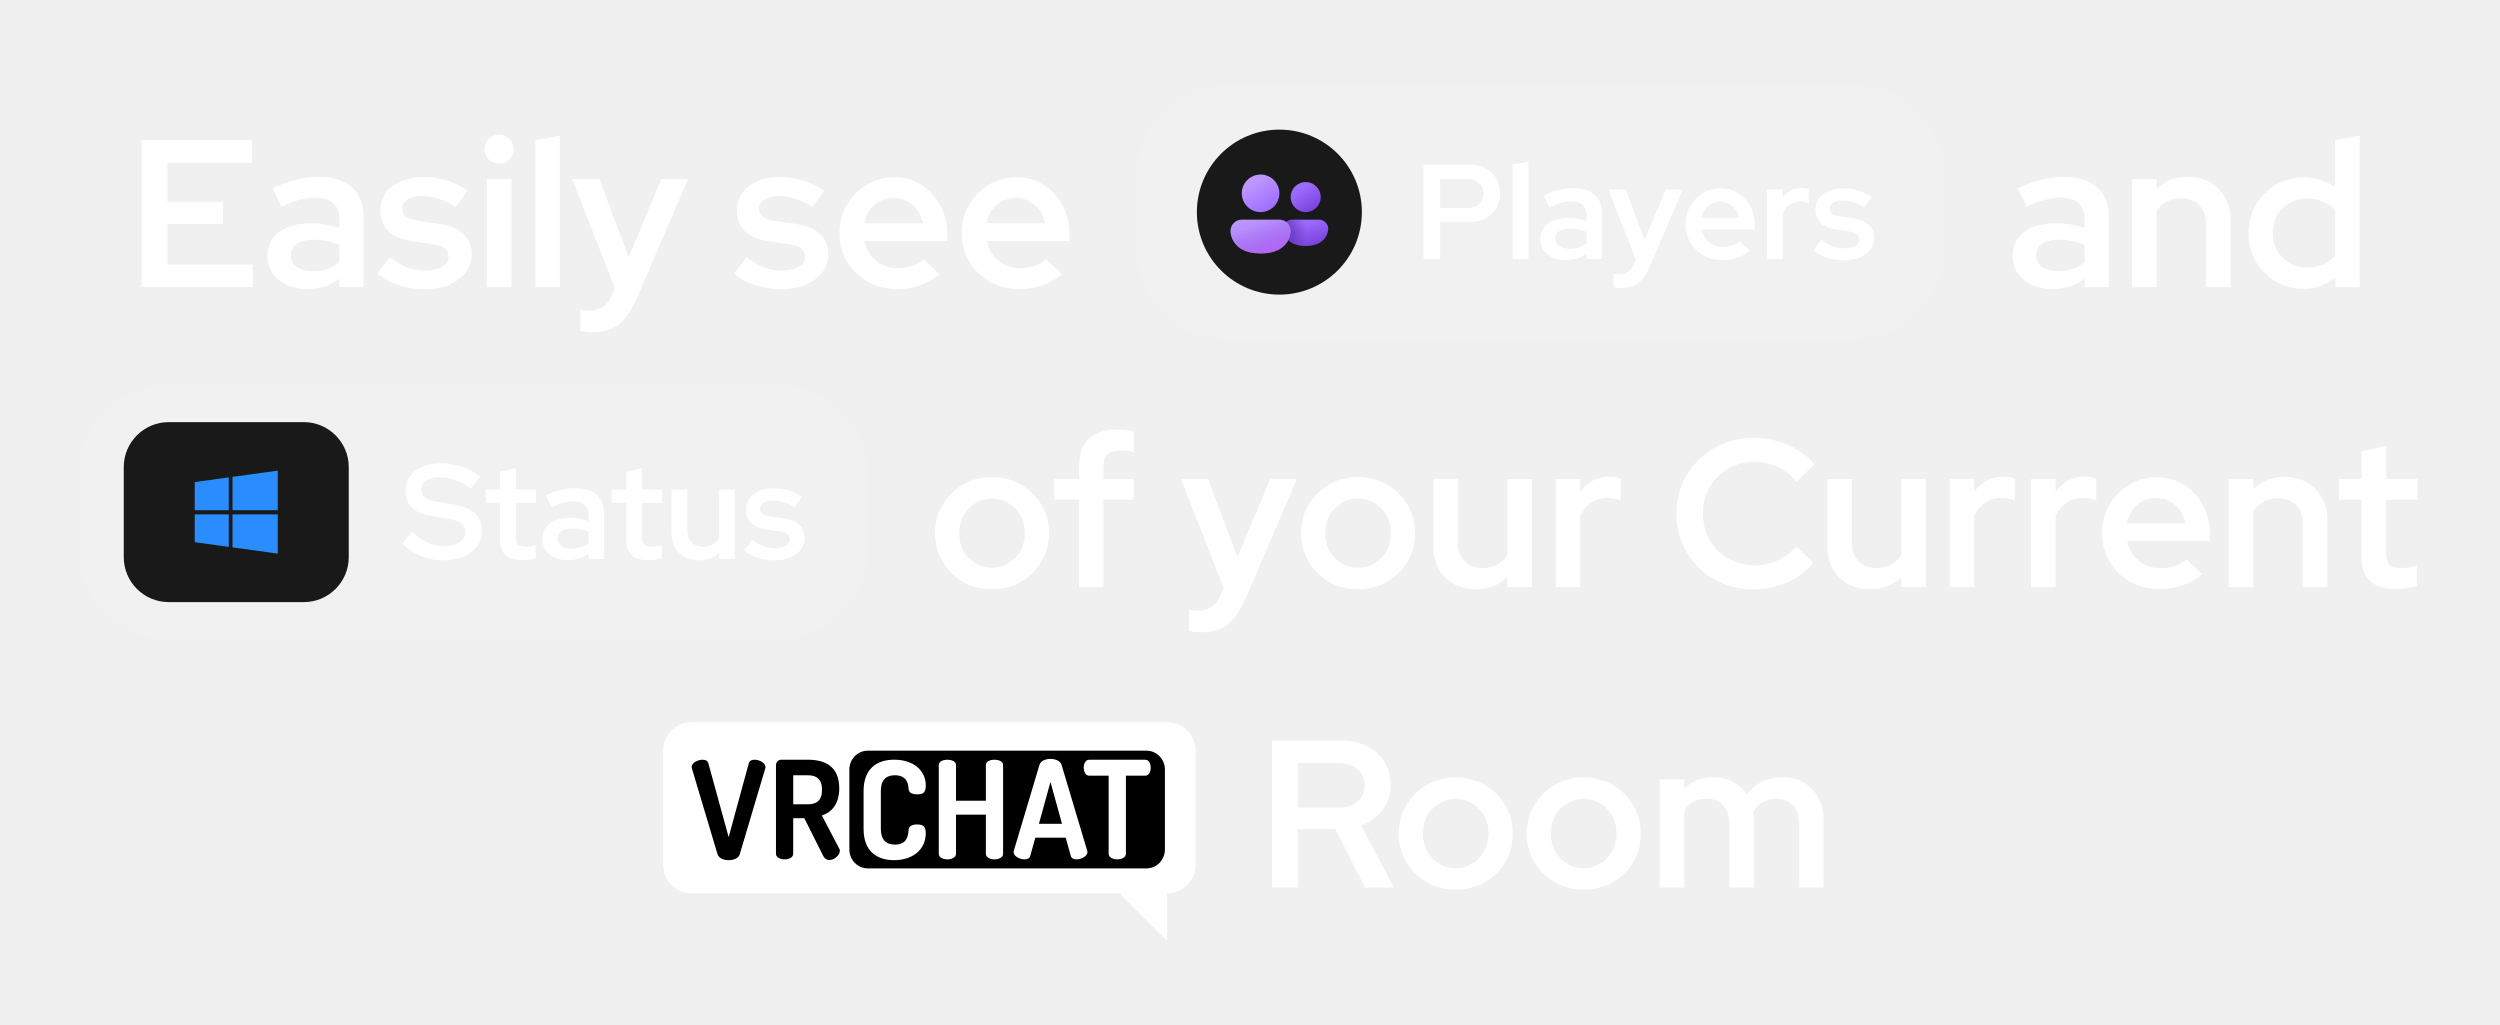
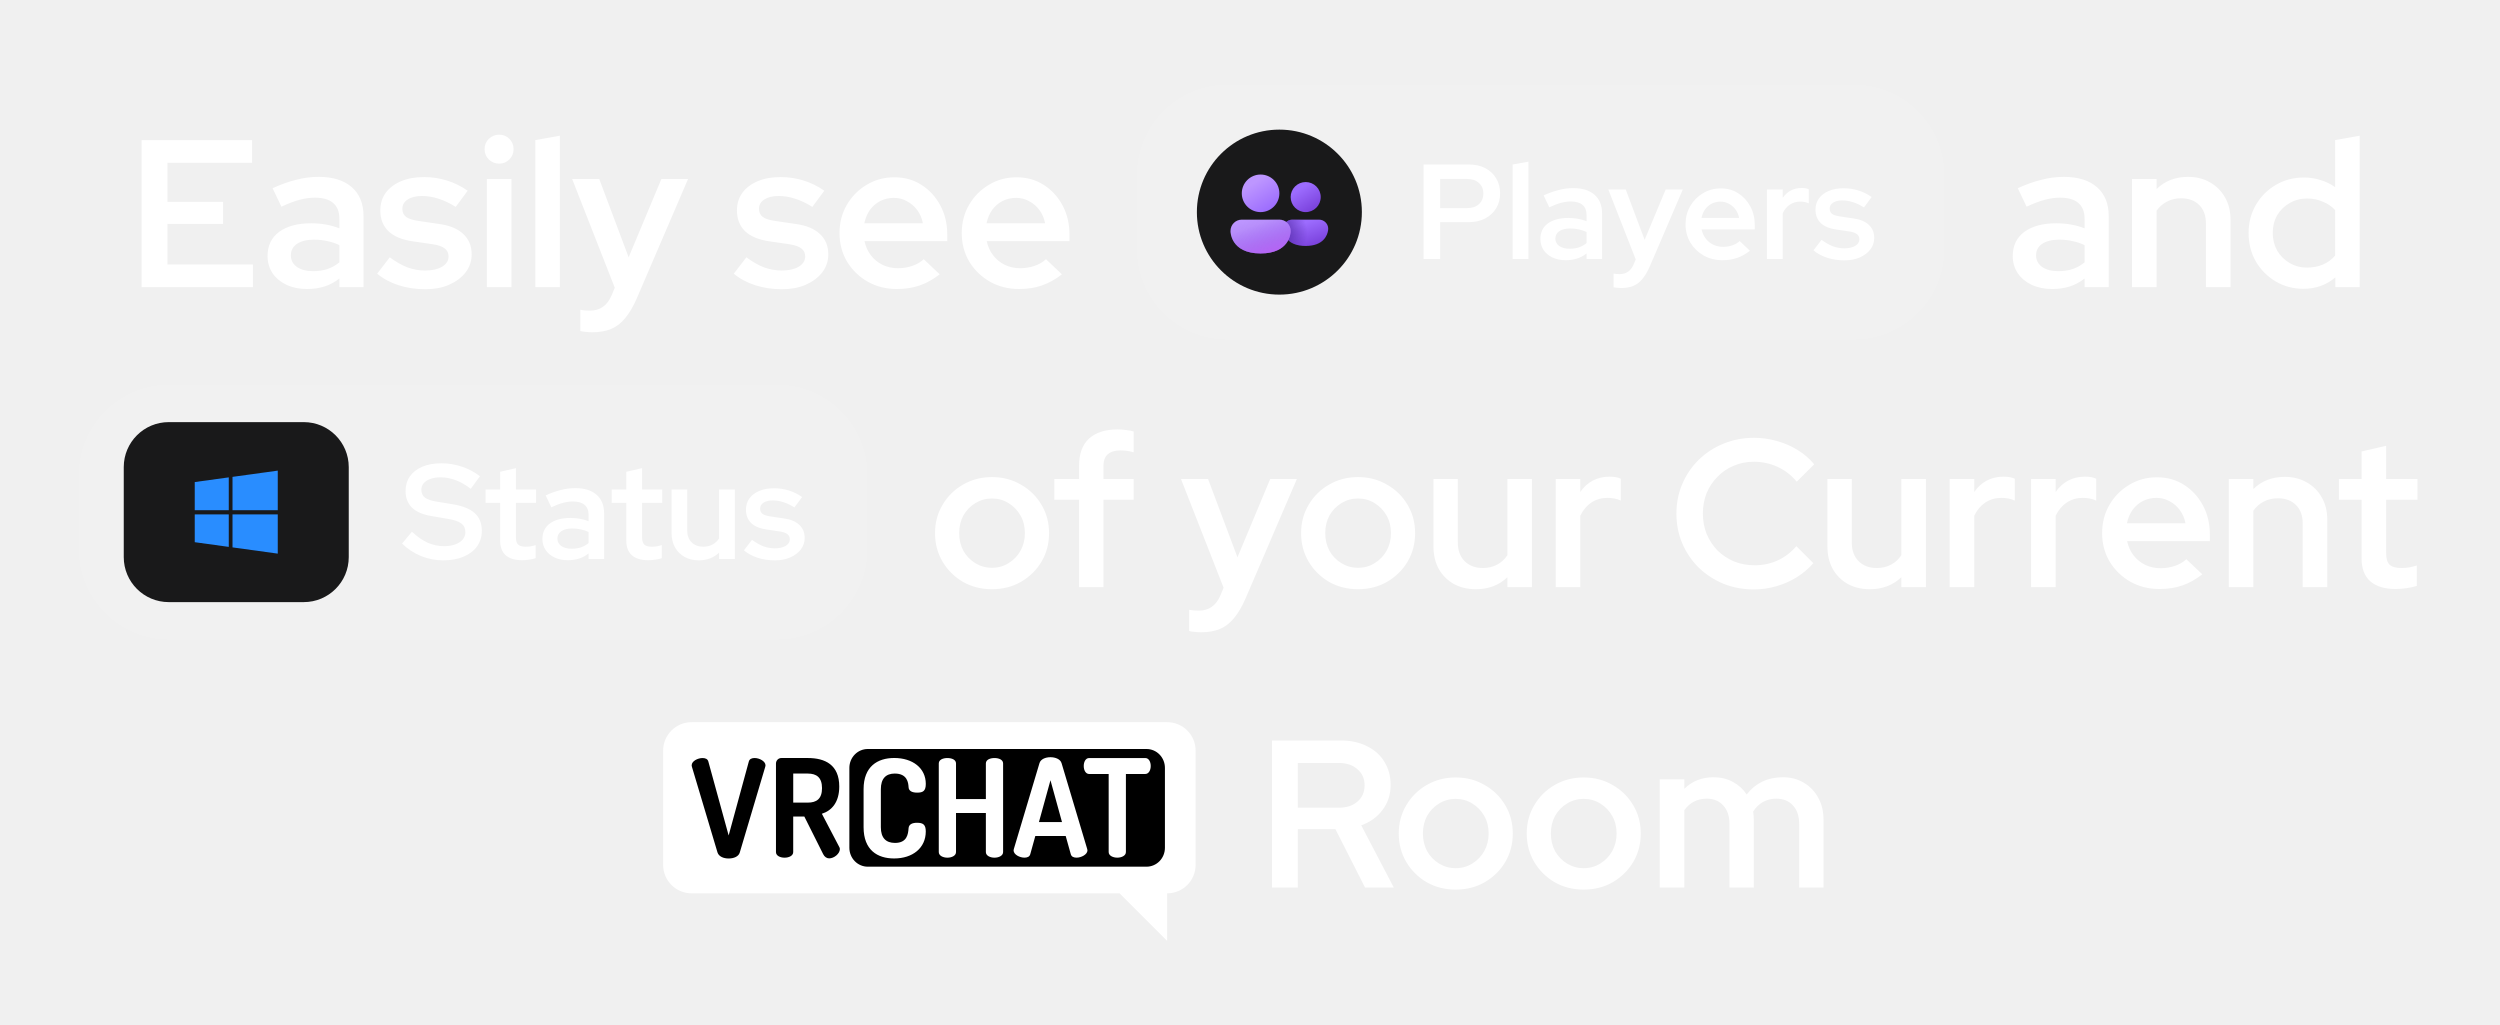
<svg xmlns="http://www.w3.org/2000/svg" width="400" height="164" viewBox="0 0 400 164" fill="none">
  <path d="M22.657 45.94V22.419H40.33V26.048H26.79V32.298H35.694V35.826H26.79V42.311H40.465V45.94H22.657ZM49.125 46.242C47.893 46.242 46.795 46.018 45.832 45.57C44.891 45.122 44.152 44.506 43.614 43.722C43.077 42.916 42.808 41.997 42.808 40.967C42.808 39.309 43.424 38.021 44.656 37.103C45.91 36.184 47.624 35.725 49.797 35.725C51.41 35.725 52.91 35.994 54.299 36.532V34.986C54.299 33.866 53.963 33.026 53.291 32.466C52.642 31.906 51.667 31.626 50.368 31.626C49.606 31.626 48.8 31.738 47.949 31.962C47.098 32.186 46.123 32.556 45.026 33.071L43.614 30.114C44.936 29.509 46.191 29.061 47.378 28.77C48.565 28.456 49.763 28.299 50.973 28.299C53.258 28.299 55.027 28.848 56.282 29.946C57.536 31.044 58.163 32.589 58.163 34.583V45.94H54.299V44.562C53.56 45.144 52.765 45.57 51.914 45.839C51.062 46.108 50.133 46.242 49.125 46.242ZM46.538 40.866C46.538 41.627 46.862 42.243 47.512 42.714C48.162 43.162 49.024 43.386 50.099 43.386C50.928 43.386 51.69 43.274 52.384 43.05C53.101 42.803 53.739 42.445 54.299 41.975V39.219C53.694 38.928 53.056 38.715 52.384 38.581C51.734 38.424 51.018 38.346 50.234 38.346C49.091 38.346 48.184 38.57 47.512 39.018C46.862 39.466 46.538 40.082 46.538 40.866ZM68.074 46.276C66.529 46.276 65.095 46.063 63.773 45.637C62.452 45.212 61.309 44.596 60.346 43.789L62.362 41.168C63.325 41.885 64.266 42.423 65.185 42.781C66.125 43.117 67.066 43.285 68.007 43.285C69.127 43.285 70.034 43.084 70.729 42.68C71.423 42.255 71.77 41.706 71.77 41.034C71.77 40.496 71.569 40.071 71.165 39.757C70.762 39.444 70.135 39.219 69.284 39.085L66.058 38.615C64.333 38.368 63.034 37.831 62.161 37.002C61.287 36.151 60.85 35.042 60.85 33.675C60.85 32.6 61.13 31.671 61.69 30.887C62.273 30.08 63.09 29.453 64.143 29.005C65.196 28.557 66.428 28.333 67.839 28.333C69.093 28.333 70.303 28.512 71.468 28.871C72.655 29.229 73.775 29.778 74.828 30.517L72.913 33.104C71.949 32.499 71.031 32.063 70.157 31.794C69.284 31.503 68.399 31.357 67.503 31.357C66.562 31.357 65.801 31.547 65.218 31.928C64.658 32.287 64.378 32.779 64.378 33.407C64.378 33.967 64.58 34.404 64.983 34.717C65.386 35.008 66.058 35.221 66.999 35.355L70.191 35.826C71.916 36.05 73.226 36.587 74.122 37.439C75.018 38.267 75.466 39.354 75.466 40.698C75.466 41.773 75.141 42.736 74.492 43.587C73.842 44.416 72.957 45.077 71.837 45.57C70.74 46.04 69.485 46.276 68.074 46.276ZM77.904 45.94V28.636H81.835V45.94H77.904ZM79.853 26.183C79.226 26.183 78.677 25.959 78.207 25.511C77.759 25.063 77.535 24.514 77.535 23.864C77.535 23.215 77.759 22.666 78.207 22.218C78.677 21.77 79.226 21.546 79.853 21.546C80.503 21.546 81.052 21.77 81.499 22.218C81.948 22.666 82.171 23.215 82.171 23.864C82.171 24.514 81.948 25.063 81.499 25.511C81.052 25.959 80.503 26.183 79.853 26.183ZM85.648 45.94V22.419L89.579 21.714V45.94H85.648ZM94.769 53.163C94.411 53.163 94.053 53.141 93.694 53.096C93.358 53.074 93.078 53.029 92.854 52.962V49.568C93.28 49.658 93.795 49.703 94.4 49.703C96.013 49.703 97.166 48.885 97.861 47.25L98.365 46.04L91.544 28.636H95.878L100.582 41.168L105.824 28.636H110.091L101.893 47.72C101.333 49.02 100.717 50.072 100.045 50.879C99.395 51.685 98.645 52.267 97.793 52.626C96.942 52.984 95.934 53.163 94.769 53.163ZM125.135 46.276C123.59 46.276 122.156 46.063 120.834 45.637C119.513 45.212 118.37 44.596 117.407 43.789L119.423 41.168C120.386 41.885 121.327 42.423 122.246 42.781C123.186 43.117 124.127 43.285 125.068 43.285C126.188 43.285 127.095 43.084 127.79 42.68C128.484 42.255 128.831 41.706 128.831 41.034C128.831 40.496 128.63 40.071 128.226 39.757C127.823 39.444 127.196 39.219 126.345 39.085L123.119 38.615C121.394 38.368 120.095 37.831 119.222 37.002C118.348 36.151 117.911 35.042 117.911 33.675C117.911 32.6 118.191 31.671 118.751 30.887C119.334 30.08 120.151 29.453 121.204 29.005C122.257 28.557 123.489 28.333 124.9 28.333C126.154 28.333 127.364 28.512 128.529 28.871C129.716 29.229 130.836 29.778 131.889 30.517L129.974 33.104C129.01 32.499 128.092 32.063 127.218 31.794C126.345 31.503 125.46 31.357 124.564 31.357C123.623 31.357 122.862 31.547 122.279 31.928C121.719 32.287 121.439 32.779 121.439 33.407C121.439 33.967 121.641 34.404 122.044 34.717C122.447 35.008 123.119 35.221 124.06 35.355L127.252 35.826C128.977 36.05 130.287 36.587 131.183 37.439C132.079 38.267 132.527 39.354 132.527 40.698C132.527 41.773 132.202 42.736 131.553 43.587C130.903 44.416 130.018 45.077 128.898 45.57C127.801 46.04 126.546 46.276 125.135 46.276ZM143.496 46.242C141.771 46.242 140.214 45.85 138.825 45.066C137.459 44.282 136.361 43.218 135.533 41.874C134.726 40.508 134.323 38.984 134.323 37.304C134.323 35.624 134.715 34.112 135.499 32.768C136.283 31.424 137.336 30.36 138.657 29.576C139.979 28.77 141.457 28.367 143.093 28.367C144.728 28.367 146.173 28.77 147.427 29.576C148.704 30.383 149.712 31.48 150.451 32.869C151.19 34.236 151.56 35.792 151.56 37.539V38.581H138.321C138.501 39.432 138.837 40.183 139.329 40.832C139.822 41.482 140.449 41.997 141.211 42.378C141.973 42.736 142.79 42.916 143.664 42.916C144.47 42.916 145.232 42.792 145.949 42.546C146.688 42.3 147.304 41.941 147.797 41.471L150.35 43.89C149.32 44.696 148.256 45.29 147.158 45.671C146.061 46.051 144.84 46.242 143.496 46.242ZM138.288 35.725H147.662C147.505 34.919 147.203 34.213 146.755 33.608C146.307 33.004 145.758 32.533 145.109 32.197C144.481 31.839 143.787 31.66 143.025 31.66C142.241 31.66 141.513 31.828 140.841 32.163C140.192 32.499 139.643 32.97 139.195 33.575C138.769 34.179 138.467 34.896 138.288 35.725ZM163.052 46.242C161.327 46.242 159.77 45.85 158.382 45.066C157.015 44.282 155.918 43.218 155.089 41.874C154.282 40.508 153.879 38.984 153.879 37.304C153.879 35.624 154.271 34.112 155.055 32.768C155.839 31.424 156.892 30.36 158.214 29.576C159.535 28.77 161.014 28.367 162.649 28.367C164.284 28.367 165.729 28.77 166.983 29.576C168.26 30.383 169.268 31.48 170.007 32.869C170.746 34.236 171.116 35.792 171.116 37.539V38.581H157.878C158.057 39.432 158.393 40.183 158.886 40.832C159.378 41.482 160.006 41.997 160.767 42.378C161.529 42.736 162.346 42.916 163.22 42.916C164.026 42.916 164.788 42.792 165.505 42.546C166.244 42.3 166.86 41.941 167.353 41.471L169.906 43.89C168.876 44.696 167.812 45.29 166.714 45.671C165.617 46.051 164.396 46.242 163.052 46.242ZM157.844 35.725H167.218C167.062 34.919 166.759 34.213 166.311 33.608C165.863 33.004 165.314 32.533 164.665 32.197C164.038 31.839 163.343 31.66 162.582 31.66C161.798 31.66 161.07 31.828 160.398 32.163C159.748 32.499 159.199 32.97 158.751 33.575C158.326 34.179 158.023 34.896 157.844 35.725Z" fill="white" />
  <rect x="181.9" y="13.539" width="129.2" height="40.8" rx="14.469" fill="white" fill-opacity="0.06" />
  <rect x="191.5" y="20.739" width="26.4" height="26.4" rx="13.2" fill="#19191A" />
  <path d="M207.152 39.068C207.614 39.242 208.19 39.352 208.91 39.352C209.63 39.352 210.206 39.243 210.666 39.069C212.516 38.369 212.516 36.615 212.516 36.615C212.516 35.801 211.856 35.142 211.043 35.142H206.775C205.961 35.142 205.302 35.801 205.302 36.615C205.302 36.615 205.302 38.368 207.152 39.069" fill="url(#paint0_linear_1598_1475)" />
  <path d="M207.152 39.068C207.614 39.242 208.19 39.352 208.91 39.352C209.63 39.352 210.206 39.243 210.666 39.069C212.516 38.369 212.516 36.615 212.516 36.615C212.516 35.801 211.856 35.142 211.043 35.142H206.775C205.961 35.142 205.302 35.801 205.302 36.615C205.302 36.615 205.302 38.368 207.152 39.069" fill="url(#paint1_radial_1598_1475)" fill-opacity="0.5" />
-   <path d="M206.505 36.946C206.505 36.467 206.315 36.008 205.976 35.67C205.638 35.332 205.179 35.142 204.7 35.142H198.686C198.208 35.142 197.749 35.332 197.41 35.67C197.072 36.008 196.882 36.467 196.882 36.946V37.036C196.882 37.036 196.882 40.554 201.693 40.554C206.279 40.554 206.494 37.36 206.505 37.059V36.946Z" fill="url(#paint2_linear_1598_1475)" />
-   <path d="M206.505 36.946C206.505 36.467 206.315 36.008 205.976 35.67C205.638 35.332 205.179 35.142 204.7 35.142H198.686C198.208 35.142 197.749 35.332 197.41 35.67C197.072 36.008 196.882 36.467 196.882 36.946V37.036C196.882 37.036 196.882 40.554 201.693 40.554C206.279 40.554 206.494 37.36 206.505 37.059V36.946Z" fill="url(#paint3_linear_1598_1475)" />
+   <path d="M206.505 36.946C206.505 36.467 206.315 36.008 205.976 35.67C205.638 35.332 205.179 35.142 204.7 35.142H198.686C198.208 35.142 197.749 35.332 197.41 35.67C197.072 36.008 196.882 36.467 196.882 36.946V37.036C196.882 37.036 196.882 40.554 201.693 40.554C206.278 40.554 206.494 37.36 206.505 37.059V36.946Z" fill="url(#paint2_linear_1598_1475)" />
+   <path d="M206.505 36.946C206.505 36.467 206.315 36.008 205.976 35.67C205.638 35.332 205.179 35.142 204.7 35.142H198.686C198.208 35.142 197.749 35.332 197.41 35.67C197.072 36.008 196.882 36.467 196.882 36.946V37.036C196.882 37.036 196.882 40.554 201.693 40.554C206.278 40.554 206.494 37.36 206.505 37.059V36.946Z" fill="url(#paint3_linear_1598_1475)" />
  <path d="M208.91 33.938C209.548 33.938 210.16 33.685 210.611 33.234C211.063 32.783 211.316 32.171 211.316 31.533C211.316 30.895 211.063 30.283 210.611 29.832C210.16 29.38 209.548 29.127 208.91 29.127C208.272 29.127 207.66 29.38 207.209 29.832C206.758 30.283 206.505 30.895 206.505 31.533C206.505 32.171 206.758 32.783 207.209 33.234C207.66 33.685 208.272 33.938 208.91 33.938Z" fill="url(#paint4_linear_1598_1475)" />
  <path d="M204.7 30.932C204.7 31.73 204.383 32.494 203.819 33.058C203.255 33.622 202.49 33.939 201.693 33.939C200.895 33.939 200.131 33.622 199.567 33.058C199.003 32.494 198.686 31.73 198.686 30.932C198.686 30.134 199.003 29.369 199.567 28.806C200.131 28.242 200.895 27.925 201.693 27.925C202.49 27.925 203.255 28.242 203.819 28.806C204.383 29.369 204.7 30.134 204.7 30.932Z" fill="url(#paint5_linear_1598_1475)" />
  <path d="M227.769 41.44V26.32H235.026C236.02 26.32 236.891 26.514 237.64 26.903C238.389 27.291 238.972 27.839 239.39 28.544C239.807 29.235 240.016 30.035 240.016 30.942C240.016 31.835 239.807 32.627 239.39 33.318C238.972 34.009 238.382 34.556 237.618 34.959C236.87 35.348 236.006 35.543 235.026 35.543H230.426V41.44H227.769ZM230.426 33.296H234.746C235.538 33.296 236.164 33.087 236.625 32.67C237.1 32.238 237.338 31.669 237.338 30.963C237.338 30.258 237.1 29.696 236.625 29.279C236.164 28.847 235.538 28.631 234.746 28.631H230.426V33.296ZM242.023 41.44V26.32L244.55 25.866V41.44H242.023ZM250.522 41.634C249.73 41.634 249.024 41.49 248.405 41.202C247.8 40.914 247.325 40.518 246.979 40.014C246.634 39.495 246.461 38.905 246.461 38.243C246.461 37.177 246.857 36.349 247.649 35.759C248.455 35.168 249.557 34.873 250.954 34.873C251.99 34.873 252.955 35.046 253.848 35.392V34.398C253.848 33.678 253.632 33.138 253.2 32.778C252.782 32.418 252.156 32.238 251.321 32.238C250.831 32.238 250.313 32.31 249.766 32.454C249.218 32.598 248.592 32.836 247.886 33.167L246.979 31.266C247.829 30.877 248.635 30.589 249.398 30.402C250.162 30.2 250.932 30.099 251.71 30.099C253.178 30.099 254.316 30.452 255.122 31.158C255.929 31.863 256.332 32.857 256.332 34.139V41.44H253.848V40.554C253.373 40.928 252.862 41.202 252.314 41.375C251.767 41.547 251.17 41.634 250.522 41.634ZM248.858 38.178C248.858 38.667 249.067 39.063 249.485 39.366C249.902 39.654 250.457 39.798 251.148 39.798C251.681 39.798 252.17 39.726 252.617 39.582C253.078 39.423 253.488 39.193 253.848 38.891V37.12C253.459 36.932 253.049 36.795 252.617 36.709C252.199 36.608 251.738 36.558 251.234 36.558C250.5 36.558 249.917 36.702 249.485 36.99C249.067 37.278 248.858 37.674 248.858 38.178ZM259.404 46.084C259.173 46.084 258.943 46.069 258.712 46.04C258.496 46.026 258.316 45.997 258.172 45.954V43.772C258.446 43.83 258.777 43.859 259.166 43.859C260.203 43.859 260.944 43.333 261.391 42.282L261.715 41.504L257.33 30.316H260.116L263.14 38.372L266.51 30.316H269.253L263.983 42.584C263.623 43.419 263.227 44.096 262.795 44.615C262.377 45.133 261.895 45.508 261.348 45.738C260.8 45.968 260.152 46.084 259.404 46.084ZM275.582 41.634C274.474 41.634 273.473 41.382 272.58 40.878C271.702 40.374 270.996 39.69 270.463 38.826C269.945 37.947 269.686 36.968 269.686 35.888C269.686 34.808 269.938 33.836 270.442 32.972C270.946 32.108 271.622 31.424 272.472 30.92C273.322 30.402 274.272 30.143 275.323 30.143C276.374 30.143 277.303 30.402 278.11 30.92C278.93 31.439 279.578 32.144 280.054 33.037C280.529 33.916 280.766 34.916 280.766 36.039V36.709H272.256C272.371 37.256 272.587 37.739 272.904 38.156C273.221 38.574 273.624 38.905 274.114 39.15C274.603 39.38 275.129 39.495 275.69 39.495C276.209 39.495 276.698 39.416 277.159 39.258C277.634 39.099 278.03 38.869 278.347 38.567L279.989 40.122C279.326 40.64 278.642 41.022 277.937 41.267C277.231 41.511 276.446 41.634 275.582 41.634ZM272.234 34.873H278.261C278.16 34.355 277.966 33.901 277.678 33.512C277.39 33.123 277.037 32.821 276.619 32.605C276.216 32.375 275.77 32.26 275.28 32.26C274.776 32.26 274.308 32.367 273.876 32.584C273.458 32.8 273.106 33.102 272.818 33.491C272.544 33.88 272.35 34.34 272.234 34.873ZM282.713 41.44V30.316H285.24V31.655C285.585 31.151 286.01 30.762 286.514 30.488C287.033 30.215 287.609 30.078 288.242 30.078C288.746 30.078 289.135 30.15 289.409 30.294V32.54C289.207 32.44 288.984 32.367 288.739 32.324C288.509 32.281 288.271 32.26 288.026 32.26C287.421 32.26 286.874 32.418 286.385 32.735C285.909 33.051 285.528 33.505 285.24 34.096V41.44H282.713ZM295.124 41.656C294.131 41.656 293.209 41.519 292.36 41.245C291.51 40.971 290.776 40.575 290.156 40.057L291.452 38.372C292.072 38.833 292.676 39.179 293.267 39.409C293.872 39.625 294.476 39.733 295.081 39.733C295.801 39.733 296.384 39.603 296.831 39.344C297.277 39.071 297.5 38.718 297.5 38.286C297.5 37.94 297.371 37.667 297.112 37.465C296.852 37.264 296.449 37.12 295.902 37.033L293.828 36.731C292.72 36.572 291.884 36.227 291.323 35.694C290.761 35.147 290.48 34.434 290.48 33.556C290.48 32.864 290.66 32.267 291.02 31.763C291.395 31.244 291.92 30.841 292.597 30.553C293.274 30.265 294.066 30.121 294.973 30.121C295.78 30.121 296.557 30.236 297.306 30.467C298.069 30.697 298.789 31.05 299.466 31.525L298.235 33.188C297.616 32.8 297.025 32.519 296.464 32.346C295.902 32.159 295.333 32.065 294.757 32.065C294.152 32.065 293.663 32.188 293.288 32.432C292.928 32.663 292.748 32.98 292.748 33.383C292.748 33.743 292.878 34.023 293.137 34.225C293.396 34.412 293.828 34.549 294.433 34.636L296.485 34.938C297.594 35.082 298.436 35.428 299.012 35.975C299.588 36.508 299.876 37.206 299.876 38.07C299.876 38.761 299.668 39.38 299.25 39.928C298.832 40.46 298.264 40.885 297.544 41.202C296.838 41.504 296.032 41.656 295.124 41.656Z" fill="white" />
  <path d="M328.356 46.242C327.124 46.242 326.027 46.018 325.063 45.57C324.123 45.122 323.383 44.506 322.846 43.722C322.308 42.916 322.039 41.997 322.039 40.967C322.039 39.309 322.655 38.021 323.887 37.103C325.142 36.184 326.855 35.725 329.028 35.725C330.641 35.725 332.142 35.994 333.531 36.532V34.986C333.531 33.866 333.195 33.026 332.523 32.466C331.873 31.906 330.899 31.626 329.599 31.626C328.838 31.626 328.031 31.738 327.18 31.962C326.329 32.186 325.355 32.556 324.257 33.071L322.846 30.114C324.167 29.509 325.422 29.061 326.609 28.77C327.796 28.456 328.995 28.299 330.204 28.299C332.489 28.299 334.259 28.848 335.513 29.946C336.767 31.044 337.395 32.589 337.395 34.583V45.94H333.531V44.562C332.791 45.144 331.996 45.57 331.145 45.839C330.294 46.108 329.364 46.242 328.356 46.242ZM325.769 40.866C325.769 41.627 326.094 42.243 326.743 42.714C327.393 43.162 328.255 43.386 329.331 43.386C330.159 43.386 330.921 43.274 331.615 43.05C332.332 42.803 332.971 42.445 333.531 41.975V39.219C332.926 38.928 332.287 38.715 331.615 38.581C330.966 38.424 330.249 38.346 329.465 38.346C328.323 38.346 327.415 38.57 326.743 39.018C326.094 39.466 325.769 40.082 325.769 40.866ZM341.123 45.94V28.636H345.054V30.248C346.376 28.949 348.056 28.299 350.094 28.299C351.416 28.299 352.581 28.591 353.589 29.173C354.619 29.756 355.426 30.562 356.008 31.592C356.59 32.6 356.882 33.788 356.882 35.154V45.94H352.95V35.759C352.95 34.504 352.592 33.519 351.875 32.802C351.158 32.085 350.195 31.727 348.986 31.727C348.134 31.727 347.373 31.906 346.701 32.264C346.051 32.6 345.502 33.082 345.054 33.709V45.94H341.123ZM368.544 46.208C366.931 46.208 365.453 45.816 364.109 45.032C362.765 44.226 361.701 43.151 360.917 41.807C360.155 40.463 359.775 38.951 359.775 37.271C359.775 35.613 360.167 34.112 360.951 32.768C361.735 31.424 362.799 30.36 364.143 29.576C365.487 28.792 366.987 28.4 368.645 28.4C369.541 28.4 370.415 28.535 371.266 28.803C372.117 29.05 372.901 29.431 373.618 29.946V22.419L377.549 21.714V45.94H373.651V44.394C372.218 45.603 370.515 46.208 368.544 46.208ZM369.115 42.815C370.034 42.815 370.874 42.658 371.635 42.344C372.419 42.008 373.08 41.527 373.618 40.9V33.608C373.08 33.026 372.419 32.578 371.635 32.264C370.874 31.928 370.034 31.76 369.115 31.76C368.107 31.76 367.178 32.007 366.327 32.499C365.498 32.97 364.837 33.62 364.344 34.448C363.874 35.277 363.639 36.218 363.639 37.271C363.639 38.301 363.874 39.242 364.344 40.093C364.837 40.922 365.498 41.583 366.327 42.075C367.178 42.568 368.107 42.815 369.115 42.815Z" fill="white" />
  <rect x="12.6" y="61.539" width="126.2" height="40.8" rx="14.469" fill="white" fill-opacity="0.06" />
  <rect x="19.8" y="67.539" width="36" height="28.8" rx="7.2" fill="#19191A" />
  <path d="M31.16 77.128L36.603 76.378V81.637H31.159L31.16 77.128ZM31.16 86.752L36.603 87.502V82.307H31.159L31.16 86.752ZM37.202 87.582L44.442 88.581V82.307H37.202V87.582ZM37.202 76.298V81.637H44.442V75.299L37.202 76.298Z" fill="#298DFF" />
  <path d="M70.896 89.656C69.687 89.656 68.506 89.425 67.354 88.964C66.216 88.489 65.208 87.827 64.33 86.977L65.907 85.076C66.756 85.868 67.591 86.451 68.412 86.826C69.247 87.2 70.133 87.388 71.069 87.388C71.746 87.388 72.336 87.294 72.84 87.107C73.359 86.919 73.755 86.66 74.028 86.329C74.316 85.984 74.46 85.588 74.46 85.141C74.46 84.536 74.244 84.076 73.812 83.759C73.395 83.427 72.682 83.183 71.674 83.024L68.931 82.549C67.591 82.319 66.583 81.872 65.907 81.21C65.23 80.533 64.891 79.655 64.891 78.575C64.891 77.668 65.122 76.883 65.583 76.22C66.058 75.543 66.727 75.025 67.591 74.665C68.455 74.305 69.471 74.125 70.637 74.125C71.731 74.125 72.819 74.305 73.899 74.665C74.979 75.025 75.943 75.536 76.793 76.199L75.324 78.207C73.726 76.984 72.106 76.371 70.464 76.371C69.859 76.371 69.327 76.458 68.866 76.631C68.405 76.789 68.045 77.019 67.786 77.322C67.541 77.61 67.419 77.956 67.419 78.359C67.419 78.906 67.606 79.323 67.98 79.612C68.369 79.9 68.995 80.115 69.859 80.26L72.495 80.692C74.064 80.951 75.223 81.426 75.972 82.117C76.721 82.808 77.095 83.744 77.095 84.925C77.095 85.876 76.836 86.711 76.318 87.431C75.814 88.136 75.094 88.683 74.158 89.072C73.236 89.461 72.149 89.656 70.896 89.656ZM83.541 89.634C82.389 89.634 81.511 89.368 80.906 88.835C80.316 88.302 80.02 87.524 80.02 86.502V80.454H77.688V78.316H80.02V75.486L82.548 74.903V78.316H85.766V80.454H82.548V85.962C82.548 86.509 82.663 86.898 82.893 87.128C83.138 87.359 83.549 87.474 84.124 87.474C84.427 87.474 84.693 87.452 84.924 87.409C85.168 87.366 85.428 87.301 85.701 87.215V89.31C85.413 89.411 85.061 89.49 84.643 89.547C84.225 89.605 83.858 89.634 83.541 89.634ZM90.847 89.634C90.055 89.634 89.35 89.49 88.731 89.202C88.126 88.914 87.651 88.518 87.305 88.014C86.96 87.496 86.787 86.905 86.787 86.243C86.787 85.177 87.183 84.349 87.975 83.759C88.781 83.168 89.883 82.873 91.279 82.873C92.316 82.873 93.281 83.046 94.174 83.391V82.398C94.174 81.678 93.958 81.138 93.526 80.778C93.108 80.418 92.482 80.238 91.647 80.238C91.157 80.238 90.639 80.31 90.091 80.454C89.544 80.598 88.918 80.835 88.212 81.167L87.305 79.266C88.155 78.877 88.961 78.589 89.724 78.402C90.487 78.2 91.258 78.1 92.035 78.1C93.504 78.1 94.642 78.452 95.448 79.158C96.255 79.864 96.658 80.857 96.658 82.139V89.439H94.174V88.554C93.699 88.928 93.188 89.202 92.64 89.375C92.093 89.547 91.496 89.634 90.847 89.634ZM89.184 86.178C89.184 86.668 89.393 87.064 89.811 87.366C90.228 87.654 90.783 87.798 91.474 87.798C92.007 87.798 92.496 87.726 92.943 87.582C93.403 87.424 93.814 87.193 94.174 86.891V85.12C93.785 84.932 93.375 84.796 92.943 84.709C92.525 84.608 92.064 84.558 91.56 84.558C90.826 84.558 90.243 84.702 89.811 84.99C89.393 85.278 89.184 85.674 89.184 86.178ZM103.728 89.634C102.576 89.634 101.698 89.368 101.093 88.835C100.502 88.302 100.207 87.524 100.207 86.502V80.454H97.874V78.316H100.207V75.486L102.734 74.903V78.316H105.953V80.454H102.734V85.962C102.734 86.509 102.85 86.898 103.08 87.128C103.325 87.359 103.735 87.474 104.311 87.474C104.614 87.474 104.88 87.452 105.11 87.409C105.355 87.366 105.614 87.301 105.888 87.215V89.31C105.6 89.411 105.247 89.49 104.83 89.547C104.412 89.605 104.045 89.634 103.728 89.634ZM111.812 89.656C110.962 89.656 110.206 89.475 109.544 89.115C108.881 88.741 108.363 88.223 107.989 87.56C107.629 86.898 107.449 86.135 107.449 85.271V78.316H109.954V84.86C109.954 85.652 110.185 86.286 110.645 86.761C111.121 87.236 111.747 87.474 112.525 87.474C113.072 87.474 113.561 87.359 113.993 87.128C114.425 86.898 114.778 86.574 115.052 86.156V78.316H117.579V89.439H115.052V88.424C114.188 89.245 113.108 89.656 111.812 89.656ZM123.996 89.656C123.003 89.656 122.081 89.519 121.232 89.245C120.382 88.972 119.648 88.576 119.028 88.057L120.324 86.372C120.944 86.833 121.548 87.179 122.139 87.409C122.744 87.625 123.348 87.733 123.953 87.733C124.673 87.733 125.256 87.603 125.703 87.344C126.149 87.071 126.372 86.718 126.372 86.286C126.372 85.94 126.243 85.667 125.984 85.465C125.724 85.263 125.321 85.12 124.774 85.033L122.7 84.731C121.592 84.572 120.756 84.227 120.195 83.694C119.633 83.147 119.352 82.434 119.352 81.555C119.352 80.864 119.532 80.267 119.892 79.763C120.267 79.244 120.792 78.841 121.469 78.553C122.146 78.265 122.938 78.121 123.845 78.121C124.652 78.121 125.429 78.236 126.178 78.467C126.941 78.697 127.661 79.05 128.338 79.525L127.107 81.188C126.488 80.799 125.897 80.519 125.336 80.346C124.774 80.159 124.205 80.065 123.629 80.065C123.024 80.065 122.535 80.188 122.16 80.432C121.8 80.663 121.62 80.98 121.62 81.383C121.62 81.743 121.75 82.023 122.009 82.225C122.268 82.412 122.7 82.549 123.305 82.635L125.357 82.938C126.466 83.082 127.308 83.427 127.884 83.975C128.46 84.507 128.748 85.206 128.748 86.07C128.748 86.761 128.54 87.38 128.122 87.927C127.704 88.46 127.136 88.885 126.416 89.202C125.71 89.504 124.904 89.656 123.996 89.656Z" fill="white" />
  <path d="M158.71 94.275C157.007 94.275 155.462 93.883 154.073 93.1C152.707 92.293 151.62 91.218 150.814 89.874C150.007 88.507 149.604 86.984 149.604 85.304C149.604 83.624 150.007 82.112 150.814 80.768C151.62 79.402 152.707 78.327 154.073 77.543C155.462 76.736 157.007 76.333 158.71 76.333C160.435 76.333 161.98 76.736 163.347 77.543C164.735 78.327 165.833 79.402 166.639 80.768C167.446 82.112 167.849 83.624 167.849 85.304C167.849 86.984 167.446 88.507 166.639 89.874C165.833 91.218 164.735 92.293 163.347 93.1C161.98 93.883 160.435 94.275 158.71 94.275ZM158.71 90.848C159.695 90.848 160.58 90.602 161.364 90.109C162.171 89.616 162.809 88.956 163.279 88.127C163.75 87.275 163.985 86.335 163.985 85.304C163.985 84.251 163.75 83.311 163.279 82.482C162.809 81.653 162.171 80.992 161.364 80.499C160.58 80.007 159.695 79.76 158.71 79.76C157.747 79.76 156.862 80.007 156.055 80.499C155.249 80.992 154.611 81.653 154.14 82.482C153.692 83.311 153.468 84.251 153.468 85.304C153.468 86.335 153.692 87.275 154.14 88.127C154.611 88.956 155.249 89.616 156.055 90.109C156.862 90.602 157.747 90.848 158.71 90.848ZM172.653 93.939V79.962H168.689V76.635H172.653V74.485C172.653 72.603 173.18 71.17 174.233 70.184C175.308 69.199 176.842 68.706 178.836 68.706C179.284 68.706 179.732 68.74 180.18 68.807C180.65 68.851 181.053 68.93 181.389 69.042V72.368C180.986 72.256 180.628 72.178 180.314 72.133C180.001 72.088 179.653 72.066 179.273 72.066C178.377 72.066 177.693 72.279 177.223 72.704C176.775 73.108 176.551 73.735 176.551 74.586V76.635H181.389V79.962H176.551V93.939H172.653ZM192.18 101.163C191.822 101.163 191.464 101.141 191.105 101.096C190.769 101.074 190.489 101.029 190.265 100.962V97.568C190.691 97.658 191.206 97.703 191.811 97.703C193.424 97.703 194.577 96.885 195.272 95.25L195.776 94.04L188.955 76.635H193.289L197.993 89.168L203.235 76.635H207.502L199.304 95.72C198.744 97.019 198.128 98.072 197.456 98.879C196.806 99.685 196.056 100.267 195.204 100.626C194.353 100.984 193.345 101.163 192.18 101.163ZM217.28 94.275C215.578 94.275 214.032 93.883 212.643 93.1C211.277 92.293 210.191 91.218 209.384 89.874C208.578 88.507 208.175 86.984 208.175 85.304C208.175 83.624 208.578 82.112 209.384 80.768C210.191 79.402 211.277 78.327 212.643 77.543C214.032 76.736 215.578 76.333 217.28 76.333C219.005 76.333 220.551 76.736 221.917 77.543C223.306 78.327 224.403 79.402 225.21 80.768C226.016 82.112 226.419 83.624 226.419 85.304C226.419 86.984 226.016 88.507 225.21 89.874C224.403 91.218 223.306 92.293 221.917 93.1C220.551 93.883 219.005 94.275 217.28 94.275ZM217.28 90.848C218.266 90.848 219.151 90.602 219.935 90.109C220.741 89.616 221.379 88.956 221.85 88.127C222.32 87.275 222.555 86.335 222.555 85.304C222.555 84.251 222.32 83.311 221.85 82.482C221.379 81.653 220.741 80.992 219.935 80.499C219.151 80.007 218.266 79.76 217.28 79.76C216.317 79.76 215.432 80.007 214.626 80.499C213.819 80.992 213.181 81.653 212.711 82.482C212.263 83.311 212.039 84.251 212.039 85.304C212.039 86.335 212.263 87.275 212.711 88.127C213.181 88.956 213.819 89.616 214.626 90.109C215.432 90.602 216.317 90.848 217.28 90.848ZM236.142 94.275C234.821 94.275 233.645 93.996 232.614 93.436C231.584 92.853 230.778 92.047 230.195 91.016C229.635 89.986 229.355 88.799 229.355 87.455V76.635H233.253V86.816C233.253 88.048 233.611 89.034 234.328 89.773C235.067 90.512 236.042 90.882 237.251 90.882C238.102 90.882 238.864 90.703 239.536 90.344C240.208 89.986 240.757 89.482 241.182 88.832V76.635H245.114V93.939H241.182V92.36C239.838 93.637 238.158 94.275 236.142 94.275ZM248.914 93.939V76.635H252.845V78.719C253.383 77.935 254.043 77.33 254.827 76.904C255.634 76.479 256.53 76.266 257.515 76.266C258.299 76.266 258.904 76.378 259.33 76.602V80.096C259.016 79.939 258.669 79.828 258.288 79.76C257.93 79.693 257.56 79.659 257.179 79.659C256.239 79.659 255.387 79.906 254.626 80.399C253.887 80.891 253.293 81.597 252.845 82.516V93.939H248.914ZM280.625 94.309C278.877 94.309 277.253 94.007 275.753 93.402C274.252 92.775 272.93 91.912 271.788 90.815C270.668 89.695 269.794 88.407 269.167 86.951C268.54 85.472 268.226 83.882 268.226 82.18C268.226 80.477 268.54 78.898 269.167 77.442C269.794 75.963 270.668 74.675 271.788 73.578C272.93 72.458 274.252 71.596 275.753 70.991C277.276 70.364 278.9 70.05 280.625 70.05C281.879 70.05 283.1 70.218 284.287 70.554C285.497 70.89 286.605 71.371 287.613 71.999C288.644 72.626 289.529 73.388 290.268 74.284L287.479 77.072C286.605 76.019 285.575 75.224 284.388 74.687C283.201 74.149 281.946 73.88 280.625 73.88C279.46 73.88 278.385 74.093 277.399 74.519C276.413 74.922 275.551 75.504 274.812 76.266C274.073 77.005 273.49 77.879 273.065 78.887C272.661 79.895 272.46 80.992 272.46 82.18C272.46 83.344 272.661 84.431 273.065 85.439C273.49 86.447 274.073 87.332 274.812 88.093C275.573 88.832 276.458 89.415 277.466 89.84C278.474 90.243 279.572 90.445 280.759 90.445C282.058 90.445 283.279 90.188 284.421 89.672C285.586 89.135 286.583 88.373 287.412 87.388L290.133 90.109C289.394 90.96 288.509 91.711 287.479 92.36C286.471 92.987 285.373 93.469 284.186 93.805C283.021 94.141 281.834 94.309 280.625 94.309ZM299.175 94.275C297.854 94.275 296.678 93.996 295.647 93.436C294.617 92.853 293.81 92.047 293.228 91.016C292.668 89.986 292.388 88.799 292.388 87.455V76.635H296.286V86.816C296.286 88.048 296.644 89.034 297.361 89.773C298.1 90.512 299.074 90.882 300.284 90.882C301.135 90.882 301.897 90.703 302.569 90.344C303.241 89.986 303.79 89.482 304.215 88.832V76.635H308.146V93.939H304.215V92.36C302.871 93.637 301.191 94.275 299.175 94.275ZM311.947 93.939V76.635H315.878V78.719C316.415 77.935 317.076 77.33 317.86 76.904C318.667 76.479 319.563 76.266 320.548 76.266C321.332 76.266 321.937 76.378 322.363 76.602V80.096C322.049 79.939 321.702 79.828 321.321 79.76C320.963 79.693 320.593 79.659 320.212 79.659C319.271 79.659 318.42 79.906 317.659 80.399C316.919 80.891 316.326 81.597 315.878 82.516V93.939H311.947ZM324.973 93.939V76.635H328.904V78.719C329.442 77.935 330.103 77.33 330.887 76.904C331.693 76.479 332.589 76.266 333.575 76.266C334.359 76.266 334.964 76.378 335.389 76.602V80.096C335.076 79.939 334.728 79.828 334.348 79.76C333.989 79.693 333.62 79.659 333.239 79.659C332.298 79.659 331.447 79.906 330.685 80.399C329.946 80.891 329.352 81.597 328.904 82.516V93.939H324.973ZM345.513 94.242C343.788 94.242 342.231 93.85 340.843 93.066C339.476 92.282 338.379 91.218 337.55 89.874C336.743 88.507 336.34 86.984 336.34 85.304C336.34 83.624 336.732 82.112 337.516 80.768C338.3 79.424 339.353 78.36 340.675 77.576C341.996 76.77 343.475 76.367 345.11 76.367C346.745 76.367 348.19 76.77 349.444 77.576C350.721 78.383 351.729 79.48 352.468 80.869C353.207 82.236 353.577 83.792 353.577 85.54V86.581H340.339C340.518 87.432 340.854 88.183 341.347 88.832C341.839 89.482 342.467 89.997 343.228 90.378C343.99 90.736 344.807 90.915 345.681 90.915C346.487 90.915 347.249 90.792 347.966 90.546C348.705 90.299 349.321 89.941 349.814 89.471L352.367 91.89C351.337 92.696 350.273 93.29 349.175 93.671C348.078 94.052 346.857 94.242 345.513 94.242ZM340.305 83.725H349.679C349.523 82.919 349.22 82.213 348.772 81.608C348.324 81.004 347.775 80.533 347.126 80.197C346.499 79.839 345.804 79.659 345.043 79.659C344.259 79.659 343.531 79.828 342.859 80.163C342.209 80.499 341.66 80.97 341.212 81.575C340.787 82.18 340.484 82.896 340.305 83.725ZM356.604 93.939V76.635H360.536V78.248C361.857 76.949 363.537 76.299 365.576 76.299C366.897 76.299 368.062 76.591 369.07 77.173C370.1 77.755 370.907 78.562 371.489 79.592C372.072 80.6 372.363 81.787 372.363 83.154V93.939H368.432V83.759C368.432 82.504 368.073 81.519 367.356 80.802C366.64 80.085 365.676 79.727 364.467 79.727C363.616 79.727 362.854 79.906 362.182 80.264C361.532 80.6 360.984 81.082 360.536 81.709V93.939H356.604ZM383.332 94.242C381.54 94.242 380.173 93.828 379.232 92.999C378.314 92.17 377.855 90.96 377.855 89.37V79.962H374.226V76.635H377.855V72.234L381.786 71.327V76.635H386.792V79.962H381.786V88.53C381.786 89.381 381.965 89.986 382.324 90.344C382.704 90.703 383.343 90.882 384.239 90.882C384.709 90.882 385.124 90.848 385.482 90.781C385.863 90.714 386.266 90.613 386.692 90.479V93.738C386.244 93.895 385.695 94.018 385.045 94.108C384.396 94.197 383.824 94.242 383.332 94.242Z" fill="white" />
-   <rect x="106.1" y="115.546" width="85.2" height="27.386" rx="4.564" fill="white" />
-   <path d="M183.447 120.11C183.833 120.11 184.216 120.189 184.573 120.341C184.93 120.493 185.254 120.716 185.528 120.997C185.801 121.278 186.018 121.611 186.165 121.979C186.313 122.346 186.388 122.74 186.388 123.137V135.917C186.388 136.314 186.312 136.707 186.164 137.074C186.017 137.441 185.8 137.774 185.527 138.055C185.253 138.335 184.928 138.558 184.572 138.71C184.215 138.862 183.833 138.94 183.447 138.94H138.839C138.453 138.94 138.071 138.862 137.714 138.71C137.357 138.558 137.033 138.335 136.76 138.055C136.487 137.774 136.27 137.441 136.122 137.074C135.975 136.707 135.898 136.314 135.898 135.917V123.133C135.898 122.331 136.209 121.562 136.76 120.995C137.311 120.429 138.059 120.11 138.839 120.11H183.447ZM120.742 121.554C121.489 121.554 122.481 122.056 122.482 122.732C122.479 122.795 122.465 122.869 122.441 122.952L118.364 136.669C118.176 137.326 117.393 137.629 116.584 137.629C115.775 137.629 115.014 137.323 114.801 136.669L110.704 122.952C110.682 122.865 110.664 122.778 110.664 122.732C110.665 122.033 111.661 121.558 112.404 121.558C112.87 121.558 113.227 121.709 113.337 122.124L116.584 133.944L119.809 122.12C119.916 121.709 120.276 121.554 120.742 121.554ZM143.075 121.55C140.402 121.55 138.174 122.907 138.174 126.546V132.63C138.174 136.276 140.38 137.625 143.053 137.625C146.027 137.625 148.123 135.947 148.123 133.31C148.123 132.199 147.682 131.915 146.726 131.915C146.005 131.915 145.41 132.131 145.369 132.808C145.303 133.726 145.134 135.138 143.204 135.139C141.741 135.139 140.935 134.33 140.935 132.63V126.546C140.935 124.845 141.741 124.04 143.163 124.04C145.178 124.04 145.325 125.522 145.369 126.194C145.388 126.852 145.962 127.094 146.748 127.094C147.682 127.094 148.127 126.829 148.127 125.695C148.127 123.164 146.024 121.55 143.075 121.55ZM129.25 121.554C132.03 121.554 134.281 122.646 134.281 126.115C134.28 128.62 133.089 129.973 131.497 130.472L134.277 135.777C134.345 135.88 134.38 136.001 134.379 136.125C134.379 136.843 133.467 137.61 132.662 137.61C132.28 137.61 131.92 137.368 131.706 136.934L128.692 130.914H126.912V136.604C126.912 137.194 126.228 137.5 125.53 137.5C124.831 137.5 124.155 137.194 124.155 136.604V122.427C124.156 122.309 124.18 122.193 124.226 122.085C124.272 121.977 124.338 121.879 124.421 121.798C124.504 121.717 124.601 121.653 124.708 121.611C124.815 121.569 124.93 121.55 125.044 121.554H129.25ZM159.117 121.558C158.419 121.558 157.739 121.818 157.739 122.427V128.121H152.962V122.427C152.962 121.818 152.282 121.558 151.583 121.558C150.885 121.558 150.204 121.818 150.204 122.427V136.604C150.205 137.194 150.903 137.5 151.583 137.5C152.263 137.5 152.962 137.194 152.962 136.604V130.347H157.739V136.604C157.739 137.194 158.437 137.5 159.117 137.5C159.797 137.5 160.495 137.194 160.495 136.604V122.427C160.495 121.818 159.816 121.558 159.117 121.558ZM168.07 121.425C167.287 121.425 166.5 121.731 166.313 122.385L162.216 136.103C162.194 136.189 162.172 136.276 162.172 136.321C162.172 137.016 163.169 137.497 163.911 137.497C164.378 137.497 164.738 137.345 164.845 136.93L165.651 134.027H170.511L171.321 136.93C171.427 137.345 171.787 137.497 172.254 137.497C172.993 137.497 173.993 136.998 173.993 136.321C173.989 136.258 173.974 136.185 173.949 136.103L169.853 122.385C169.661 121.727 168.853 121.425 168.07 121.425ZM174.269 121.558C173.673 121.558 173.398 122.215 173.398 122.827C173.398 123.518 173.718 124.112 174.269 124.112H177.387V136.602C177.387 137.191 178.086 137.497 178.766 137.497C179.446 137.497 180.144 137.191 180.145 136.602V124.108H183.244C183.796 124.108 184.115 123.503 184.115 122.823C184.115 122.211 183.836 121.558 183.24 121.558H174.269ZM169.92 131.806H166.228L168.073 125.109L169.92 131.806ZM126.916 128.685H129.254L129.25 128.688C130.633 128.688 131.523 128.099 131.523 126.376C131.523 124.653 130.629 124.041 129.25 124.041H126.916V128.685Z" fill="black" />
-   <path d="M186.736 142.932L186.736 150.539L179.129 142.932H186.736Z" fill="white" />
+   <path d="M186.74 115.546C189.258 115.546 191.3 117.587 191.3 120.105V138.376C191.3 140.894 189.258 142.936 186.74 142.936H186.736V150.539L179.133 142.936H110.66C108.141 142.935 106.1 140.894 106.1 138.376V120.105C106.1 117.587 108.142 115.546 110.66 115.546H186.74Z" fill="white" />
+   <path d="M183.447 119.84C183.833 119.84 184.216 119.918 184.573 120.07C184.93 120.222 185.255 120.445 185.528 120.727C185.801 121.008 186.018 121.341 186.166 121.708C186.313 122.075 186.389 122.469 186.388 122.866V135.646C186.388 136.043 186.312 136.437 186.165 136.804C186.017 137.17 185.8 137.504 185.527 137.784C185.254 138.065 184.929 138.288 184.572 138.439C184.215 138.591 183.833 138.67 183.447 138.67H138.839C138.453 138.67 138.071 138.591 137.714 138.439C137.358 138.288 137.033 138.065 136.76 137.784C136.487 137.504 136.27 137.17 136.123 136.804C135.975 136.437 135.898 136.043 135.898 135.646V122.862C135.898 122.061 136.209 121.291 136.76 120.725C137.312 120.158 138.06 119.84 138.839 119.84H183.447ZM120.743 121.283C121.489 121.283 122.482 121.786 122.482 122.462C122.479 122.525 122.465 122.599 122.441 122.682L118.364 136.398C118.176 137.056 117.393 137.358 116.584 137.358C115.776 137.358 115.015 137.052 114.801 136.398L110.705 122.682C110.683 122.595 110.665 122.507 110.665 122.462C110.665 121.763 111.661 121.287 112.404 121.287C112.871 121.287 113.227 121.438 113.337 121.854L116.584 133.674L119.809 121.85C119.916 121.438 120.276 121.283 120.743 121.283ZM143.076 121.278C140.403 121.278 138.174 122.635 138.174 126.273V132.357C138.174 136.004 140.38 137.353 143.053 137.354C146.028 137.354 148.123 135.675 148.124 133.038C148.124 131.927 147.682 131.644 146.726 131.644C146.006 131.644 145.41 131.859 145.37 132.535C145.303 133.453 145.134 134.867 143.205 134.867C141.741 134.867 140.936 134.058 140.936 132.357V126.273C140.936 124.573 141.741 123.769 143.164 123.769C145.178 123.769 145.326 125.25 145.37 125.923C145.388 126.58 145.962 126.822 146.749 126.822C147.682 126.822 148.127 126.557 148.127 125.424C148.127 122.892 146.024 121.278 143.076 121.278ZM129.25 121.283C132.03 121.283 134.281 122.375 134.281 125.844C134.281 128.349 133.089 129.702 131.498 130.201L134.277 135.507C134.345 135.609 134.381 135.731 134.379 135.854C134.379 136.572 133.468 137.34 132.663 137.34C132.28 137.34 131.92 137.097 131.707 136.663L128.692 130.644H126.913V136.334C126.912 136.923 126.228 137.229 125.53 137.229C124.831 137.229 124.155 136.923 124.155 136.334V122.156C124.156 122.039 124.18 121.921 124.226 121.813C124.272 121.706 124.339 121.609 124.421 121.527C124.504 121.446 124.602 121.383 124.708 121.341C124.816 121.299 124.93 121.279 125.044 121.283H129.25ZM159.118 121.286C158.419 121.286 157.739 121.547 157.739 122.155V127.85H152.962V122.155C152.962 121.547 152.282 121.286 151.583 121.286C150.885 121.286 150.205 121.547 150.205 122.155V136.333C150.205 136.922 150.903 137.228 151.583 137.229C152.264 137.229 152.962 136.922 152.962 136.333V130.075H157.739V136.333C157.739 136.922 158.438 137.229 159.118 137.229C159.798 137.228 160.495 136.922 160.496 136.333V122.155C160.496 121.547 159.816 121.286 159.118 121.286ZM168.07 121.153C167.287 121.153 166.501 121.46 166.313 122.113L162.217 135.831C162.195 135.918 162.172 136.005 162.172 136.05C162.173 136.745 163.169 137.225 163.912 137.225C164.378 137.225 164.739 137.074 164.846 136.658L165.651 133.756H170.511L171.321 136.658C171.428 137.074 171.788 137.225 172.254 137.225C172.993 137.225 173.993 136.726 173.994 136.05C173.989 135.987 173.974 135.914 173.95 135.831L169.853 122.113C169.662 121.456 168.853 121.153 168.07 121.153ZM174.269 121.286C173.674 121.286 173.398 121.944 173.398 122.556C173.398 123.247 173.718 123.84 174.269 123.84H177.387V136.329C177.388 136.918 178.086 137.225 178.766 137.225C179.446 137.225 180.145 136.918 180.145 136.329V123.837H183.245C183.796 123.837 184.116 123.232 184.116 122.552C184.116 121.94 183.836 121.286 183.241 121.286H174.269ZM169.92 131.534H166.229L168.075 124.839L169.92 131.534ZM126.917 128.414H129.254L129.251 128.418C130.633 128.418 131.523 127.828 131.523 126.105C131.523 124.382 130.63 123.77 129.251 123.77H126.917V128.414Z" fill="black" />
  <path d="M203.518 142V118.48H214.539C216.129 118.48 217.518 118.782 218.705 119.387C219.915 119.97 220.844 120.798 221.494 121.874C222.166 122.949 222.502 124.192 222.502 125.603C222.502 127.104 222.076 128.426 221.225 129.568C220.374 130.71 219.231 131.539 217.798 132.054L223.006 142H218.403L213.665 132.659H207.651V142H203.518ZM207.651 129.232H214.203C215.457 129.232 216.454 128.907 217.193 128.258C217.955 127.608 218.335 126.734 218.335 125.637C218.335 124.584 217.955 123.733 217.193 123.083C216.454 122.411 215.457 122.075 214.203 122.075H207.651V129.232ZM232.907 142.336C231.204 142.336 229.659 141.944 228.27 141.16C226.904 140.354 225.817 139.278 225.011 137.934C224.204 136.568 223.801 135.045 223.801 133.365C223.801 131.685 224.204 130.173 225.011 128.829C225.817 127.462 226.904 126.387 228.27 125.603C229.659 124.797 231.204 124.394 232.907 124.394C234.632 124.394 236.177 124.797 237.544 125.603C238.932 126.387 240.03 127.462 240.836 128.829C241.643 130.173 242.046 131.685 242.046 133.365C242.046 135.045 241.643 136.568 240.836 137.934C240.03 139.278 238.932 140.354 237.544 141.16C236.177 141.944 234.632 142.336 232.907 142.336ZM232.907 138.909C233.892 138.909 234.777 138.662 235.561 138.17C236.368 137.677 237.006 137.016 237.476 136.187C237.947 135.336 238.182 134.395 238.182 133.365C238.182 132.312 237.947 131.371 237.476 130.542C237.006 129.714 236.368 129.053 235.561 128.56C234.777 128.067 233.892 127.821 232.907 127.821C231.944 127.821 231.059 128.067 230.252 128.56C229.446 129.053 228.808 129.714 228.337 130.542C227.889 131.371 227.665 132.312 227.665 133.365C227.665 134.395 227.889 135.336 228.337 136.187C228.808 137.016 229.446 137.677 230.252 138.17C231.059 138.662 231.944 138.909 232.907 138.909ZM253.382 142.336C251.679 142.336 250.134 141.944 248.745 141.16C247.379 140.354 246.292 139.278 245.486 137.934C244.679 136.568 244.276 135.045 244.276 133.365C244.276 131.685 244.679 130.173 245.486 128.829C246.292 127.462 247.379 126.387 248.745 125.603C250.134 124.797 251.679 124.394 253.382 124.394C255.107 124.394 256.652 124.797 258.019 125.603C259.407 126.387 260.505 127.462 261.311 128.829C262.118 130.173 262.521 131.685 262.521 133.365C262.521 135.045 262.118 136.568 261.311 137.934C260.505 139.278 259.407 140.354 258.019 141.16C256.652 141.944 255.107 142.336 253.382 142.336ZM253.382 138.909C254.367 138.909 255.252 138.662 256.036 138.17C256.843 137.677 257.481 137.016 257.951 136.187C258.422 135.336 258.657 134.395 258.657 133.365C258.657 132.312 258.422 131.371 257.951 130.542C257.481 129.714 256.843 129.053 256.036 128.56C255.252 128.067 254.367 127.821 253.382 127.821C252.419 127.821 251.534 128.067 250.727 128.56C249.921 129.053 249.283 129.714 248.812 130.542C248.364 131.371 248.14 132.312 248.14 133.365C248.14 134.395 248.364 135.336 248.812 136.187C249.283 137.016 249.921 137.677 250.727 138.17C251.534 138.662 252.419 138.909 253.382 138.909ZM265.558 142V124.696H269.489V126.208C270.743 124.976 272.3 124.36 274.159 124.36C275.324 124.36 276.354 124.606 277.25 125.099C278.169 125.592 278.908 126.264 279.468 127.115C280.162 126.219 280.991 125.536 281.954 125.066C282.94 124.595 284.038 124.36 285.247 124.36C286.524 124.36 287.644 124.651 288.607 125.234C289.593 125.816 290.366 126.622 290.926 127.653C291.486 128.661 291.766 129.848 291.766 131.214V142H287.868V131.819C287.868 130.565 287.532 129.579 286.86 128.862C286.21 128.146 285.326 127.787 284.206 127.787C283.444 127.787 282.75 127.955 282.122 128.291C281.495 128.627 280.958 129.142 280.51 129.837C280.532 130.038 280.554 130.262 280.577 130.509C280.599 130.733 280.61 130.968 280.61 131.214V142H276.713V131.819C276.713 130.565 276.377 129.579 275.705 128.862C275.055 128.146 274.182 127.787 273.084 127.787C272.322 127.787 271.639 127.944 271.034 128.258C270.43 128.571 269.914 129.03 269.489 129.635V142H265.558Z" fill="white" />
  <defs>
    <linearGradient id="paint0_linear_1598_1475" x1="207.017" y1="35.701" x2="208.555" y2="39.908" gradientUnits="userSpaceOnUse">
      <stop offset="0.125" stop-color="#9C6CFE" />
      <stop offset="1" stop-color="#7A41DC" />
    </linearGradient>
    <radialGradient id="paint1_radial_1598_1475" cx="0" cy="0" r="1" gradientUnits="userSpaceOnUse" gradientTransform="translate(204.388 37.2466) rotate(-7.36814) scale(4.78742 4.96073)">
      <stop offset="0.392" stop-color="#3B148A" />
      <stop offset="1" stop-color="#3B148A" stop-opacity="0" />
    </radialGradient>
    <linearGradient id="paint2_linear_1598_1475" x1="199.17" y1="35.861" x2="201.092" y2="41.317" gradientUnits="userSpaceOnUse">
      <stop offset="0.125" stop-color="#BD96FF" />
      <stop offset="1" stop-color="#9C6CFE" />
    </linearGradient>
    <linearGradient id="paint3_linear_1598_1475" x1="201.693" y1="34.497" x2="204.4" y2="43.488" gradientUnits="userSpaceOnUse">
      <stop stop-color="#885EDB" stop-opacity="0" />
      <stop offset="1" stop-color="#E362F8" />
    </linearGradient>
    <linearGradient id="paint4_linear_1598_1475" x1="207.649" y1="29.767" x2="210.101" y2="33.682" gradientUnits="userSpaceOnUse">
      <stop offset="0.125" stop-color="#9C6CFE" />
      <stop offset="1" stop-color="#7A41DC" />
    </linearGradient>
    <linearGradient id="paint5_linear_1598_1475" x1="200.116" y1="28.725" x2="203.181" y2="33.619" gradientUnits="userSpaceOnUse">
      <stop offset="0.125" stop-color="#BD96FF" />
      <stop offset="1" stop-color="#9C6CFE" />
    </linearGradient>
  </defs>
</svg>
